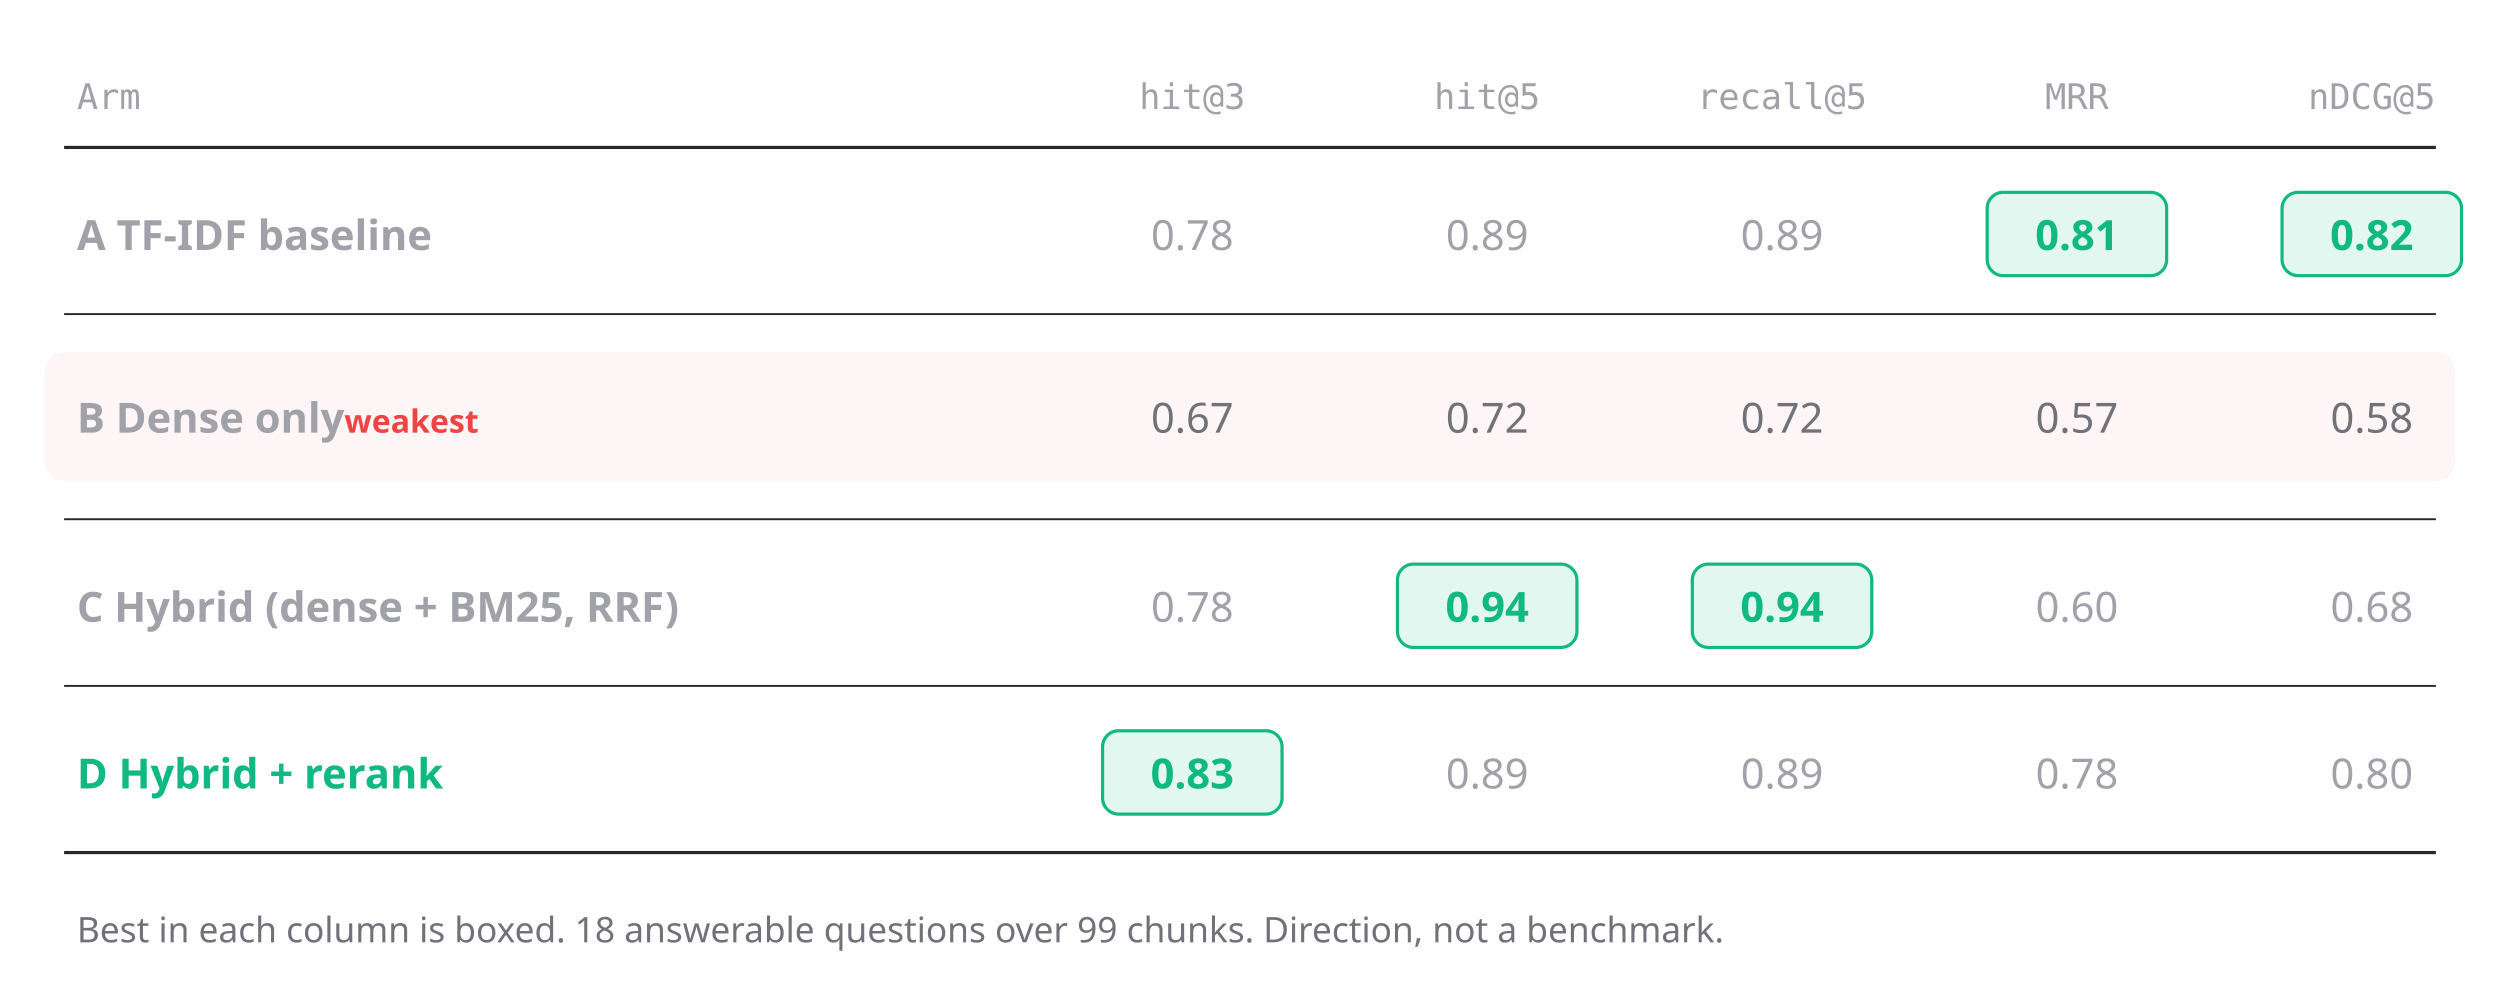
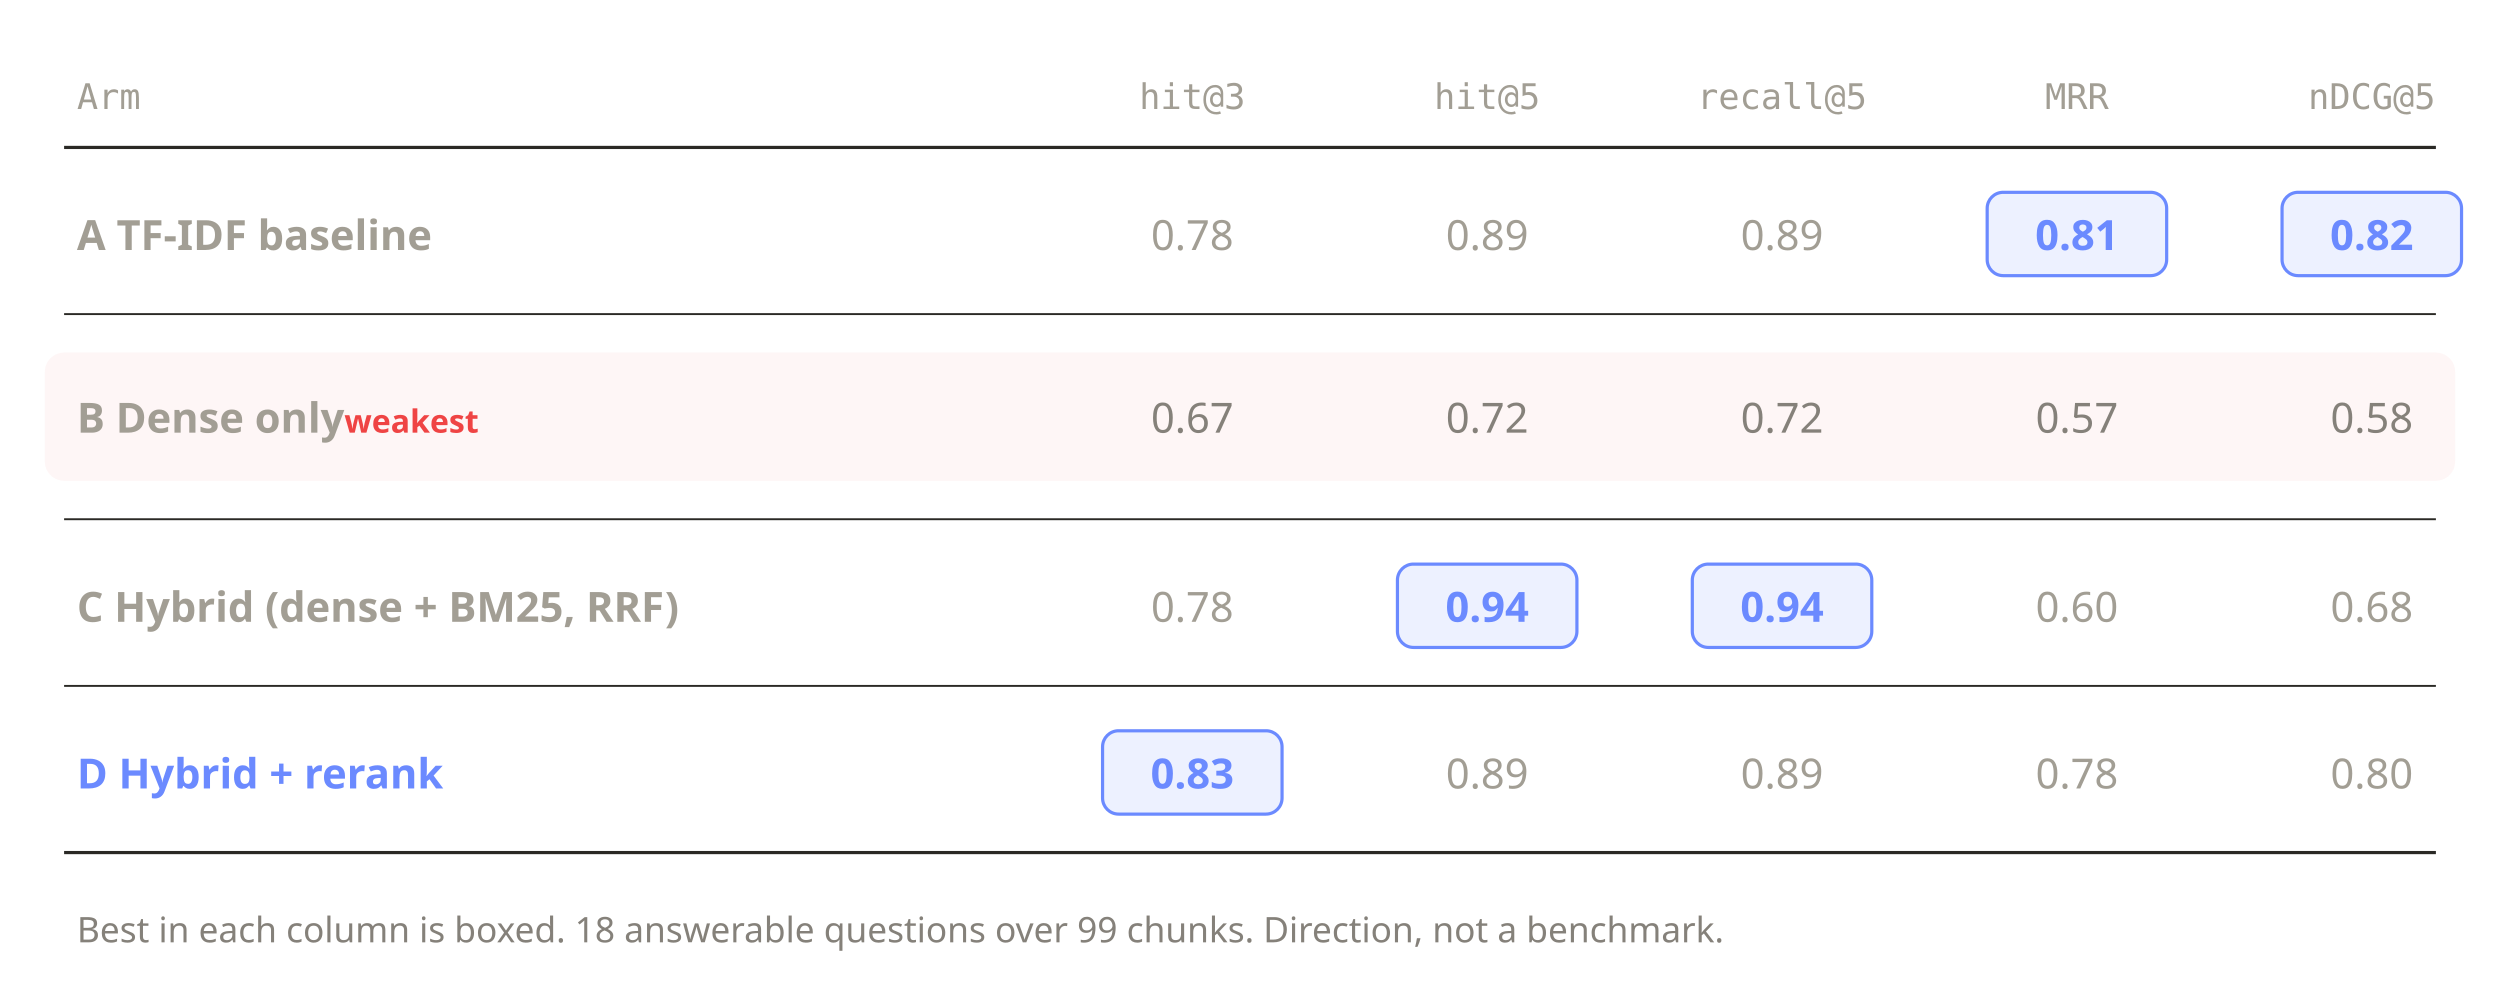
<svg xmlns="http://www.w3.org/2000/svg" viewBox="0 0 780 312" font-family="ui-sans-serif, system-ui, sans-serif">
-   <g font-size="11" font-family="ui-monospace, monospace" fill="#A1A1AA">
+   <g font-size="11" font-family="ui-monospace, monospace" fill="#A29E94">
    <text x="24" y="34">Arm</text>
    <text x="372" y="34" text-anchor="middle">hit@3</text>
    <text x="464" y="34" text-anchor="middle">hit@5</text>
    <text x="556" y="34" text-anchor="middle">recall@5</text>
    <text x="648" y="34" text-anchor="middle">MRR</text>
    <text x="740" y="34" text-anchor="middle">nDCG@5</text>
  </g>
-   <line x1="20" y1="46" x2="760" y2="46" stroke="#27272A" stroke-width="1" />
+   <line x1="20" y1="46" x2="760" y2="46" stroke="#2A2925" stroke-width="1" />
  <g>
-     <text x="24" y="78" font-size="13" font-weight="600" fill="#A1A1AA">A  TF-IDF baseline</text>
-     <text x="372" y="78" text-anchor="middle" font-size="13" fill="#A1A1AA">0.78</text>
-     <text x="464" y="78" text-anchor="middle" font-size="13" fill="#A1A1AA">0.89</text>
-     <text x="556" y="78" text-anchor="middle" font-size="13" fill="#A1A1AA">0.89</text>
-     <rect x="620" y="60" width="56" height="26" rx="5" fill="#10B981" fill-opacity="0.12" stroke="#10B981" stroke-width="1" />
-     <text x="648" y="78" text-anchor="middle" font-size="13" font-weight="700" fill="#10B981">0.81</text>
-     <rect x="712" y="60" width="56" height="26" rx="5" fill="#10B981" fill-opacity="0.12" stroke="#10B981" stroke-width="1" />
-     <text x="740" y="78" text-anchor="middle" font-size="13" font-weight="700" fill="#10B981">0.82</text>
+     <text x="24" y="78" font-size="13" font-weight="600" fill="#A29E94">A  TF-IDF baseline</text>
+     <text x="372" y="78" text-anchor="middle" font-size="13" fill="#A29E94">0.78</text>
+     <text x="464" y="78" text-anchor="middle" font-size="13" fill="#A29E94">0.89</text>
+     <text x="556" y="78" text-anchor="middle" font-size="13" fill="#A29E94">0.89</text>
+     <rect x="620" y="60" width="56" height="26" rx="5" fill="#6B8AFF" fill-opacity="0.12" stroke="#6B8AFF" stroke-width="1" />
+     <text x="648" y="78" text-anchor="middle" font-size="13" font-weight="700" fill="#6B8AFF">0.81</text>
+     <rect x="712" y="60" width="56" height="26" rx="5" fill="#6B8AFF" fill-opacity="0.12" stroke="#6B8AFF" stroke-width="1" />
+     <text x="740" y="78" text-anchor="middle" font-size="13" font-weight="700" fill="#6B8AFF">0.82</text>
  </g>
-   <line x1="20" y1="98" x2="760" y2="98" stroke="#27272A" stroke-width="0.6" />
+   <line x1="20" y1="98" x2="760" y2="98" stroke="#2A2925" stroke-width="0.6" />
  <g>
    <rect x="14" y="110" width="752" height="40" rx="6" fill="#ef4444" fill-opacity="0.05" />
-     <text x="24" y="135" font-size="13" font-weight="600" fill="#A1A1AA">B  Dense only<tspan fill="#ef4444" font-size="10" font-weight="600">   weakest</tspan>
+     <text x="24" y="135" font-size="13" font-weight="600" fill="#A29E94">B  Dense only<tspan fill="#ef4444" font-size="10" font-weight="600">   weakest</tspan>
    </text>
-     <text x="372" y="135" text-anchor="middle" font-size="13" fill="#71717A">0.67</text>
-     <text x="464" y="135" text-anchor="middle" font-size="13" fill="#71717A">0.72</text>
-     <text x="556" y="135" text-anchor="middle" font-size="13" fill="#71717A">0.72</text>
-     <text x="648" y="135" text-anchor="middle" font-size="13" fill="#71717A">0.57</text>
-     <text x="740" y="135" text-anchor="middle" font-size="13" fill="#71717A">0.58</text>
+     <text x="372" y="135" text-anchor="middle" font-size="13" fill="#85817A">0.67</text>
+     <text x="464" y="135" text-anchor="middle" font-size="13" fill="#85817A">0.72</text>
+     <text x="556" y="135" text-anchor="middle" font-size="13" fill="#85817A">0.72</text>
+     <text x="648" y="135" text-anchor="middle" font-size="13" fill="#85817A">0.57</text>
+     <text x="740" y="135" text-anchor="middle" font-size="13" fill="#85817A">0.58</text>
  </g>
-   <line x1="20" y1="162" x2="760" y2="162" stroke="#27272A" stroke-width="0.6" />
+   <line x1="20" y1="162" x2="760" y2="162" stroke="#2A2925" stroke-width="0.6" />
  <g>
-     <text x="24" y="194" font-size="13" font-weight="600" fill="#A1A1AA">C  Hybrid (dense + BM25, RRF)</text>
-     <text x="372" y="194" text-anchor="middle" font-size="13" fill="#A1A1AA">0.78</text>
-     <rect x="436" y="176" width="56" height="26" rx="5" fill="#10B981" fill-opacity="0.12" stroke="#10B981" stroke-width="1" />
-     <text x="464" y="194" text-anchor="middle" font-size="13" font-weight="700" fill="#10B981">0.94</text>
-     <rect x="528" y="176" width="56" height="26" rx="5" fill="#10B981" fill-opacity="0.12" stroke="#10B981" stroke-width="1" />
-     <text x="556" y="194" text-anchor="middle" font-size="13" font-weight="700" fill="#10B981">0.94</text>
-     <text x="648" y="194" text-anchor="middle" font-size="13" fill="#A1A1AA">0.60</text>
-     <text x="740" y="194" text-anchor="middle" font-size="13" fill="#A1A1AA">0.68</text>
+     <text x="24" y="194" font-size="13" font-weight="600" fill="#A29E94">C  Hybrid (dense + BM25, RRF)</text>
+     <text x="372" y="194" text-anchor="middle" font-size="13" fill="#A29E94">0.78</text>
+     <rect x="436" y="176" width="56" height="26" rx="5" fill="#6B8AFF" fill-opacity="0.12" stroke="#6B8AFF" stroke-width="1" />
+     <text x="464" y="194" text-anchor="middle" font-size="13" font-weight="700" fill="#6B8AFF">0.94</text>
+     <rect x="528" y="176" width="56" height="26" rx="5" fill="#6B8AFF" fill-opacity="0.12" stroke="#6B8AFF" stroke-width="1" />
+     <text x="556" y="194" text-anchor="middle" font-size="13" font-weight="700" fill="#6B8AFF">0.94</text>
+     <text x="648" y="194" text-anchor="middle" font-size="13" fill="#A29E94">0.60</text>
+     <text x="740" y="194" text-anchor="middle" font-size="13" fill="#A29E94">0.68</text>
  </g>
-   <line x1="20" y1="214" x2="760" y2="214" stroke="#27272A" stroke-width="0.6" />
+   <line x1="20" y1="214" x2="760" y2="214" stroke="#2A2925" stroke-width="0.6" />
  <g>
-     <text x="24" y="246" font-size="13" font-weight="600" fill="#10B981">D  Hybrid + rerank</text>
-     <rect x="344" y="228" width="56" height="26" rx="5" fill="#10B981" fill-opacity="0.12" stroke="#10B981" stroke-width="1" />
-     <text x="372" y="246" text-anchor="middle" font-size="13" font-weight="700" fill="#10B981">0.83</text>
-     <text x="464" y="246" text-anchor="middle" font-size="13" fill="#A1A1AA">0.89</text>
-     <text x="556" y="246" text-anchor="middle" font-size="13" fill="#A1A1AA">0.89</text>
-     <text x="648" y="246" text-anchor="middle" font-size="13" fill="#A1A1AA">0.78</text>
-     <text x="740" y="246" text-anchor="middle" font-size="13" fill="#A1A1AA">0.80</text>
+     <text x="24" y="246" font-size="13" font-weight="600" fill="#6B8AFF">D  Hybrid + rerank</text>
+     <rect x="344" y="228" width="56" height="26" rx="5" fill="#6B8AFF" fill-opacity="0.12" stroke="#6B8AFF" stroke-width="1" />
+     <text x="372" y="246" text-anchor="middle" font-size="13" font-weight="700" fill="#6B8AFF">0.83</text>
+     <text x="464" y="246" text-anchor="middle" font-size="13" fill="#A29E94">0.89</text>
+     <text x="556" y="246" text-anchor="middle" font-size="13" fill="#A29E94">0.89</text>
+     <text x="648" y="246" text-anchor="middle" font-size="13" fill="#A29E94">0.78</text>
+     <text x="740" y="246" text-anchor="middle" font-size="13" fill="#A29E94">0.80</text>
  </g>
-   <line x1="20" y1="266" x2="760" y2="266" stroke="#27272A" stroke-width="1" />
-   <text x="24" y="294" font-size="11" fill="#71717A">Best in each column is boxed. 18 answerable questions over 99 chunks. Direction, not a benchmark.</text>
+   <line x1="20" y1="266" x2="760" y2="266" stroke="#2A2925" stroke-width="1" />
+   <text x="24" y="294" font-size="11" fill="#85817A">Best in each column is boxed. 18 answerable questions over 99 chunks. Direction, not a benchmark.</text>
</svg>
